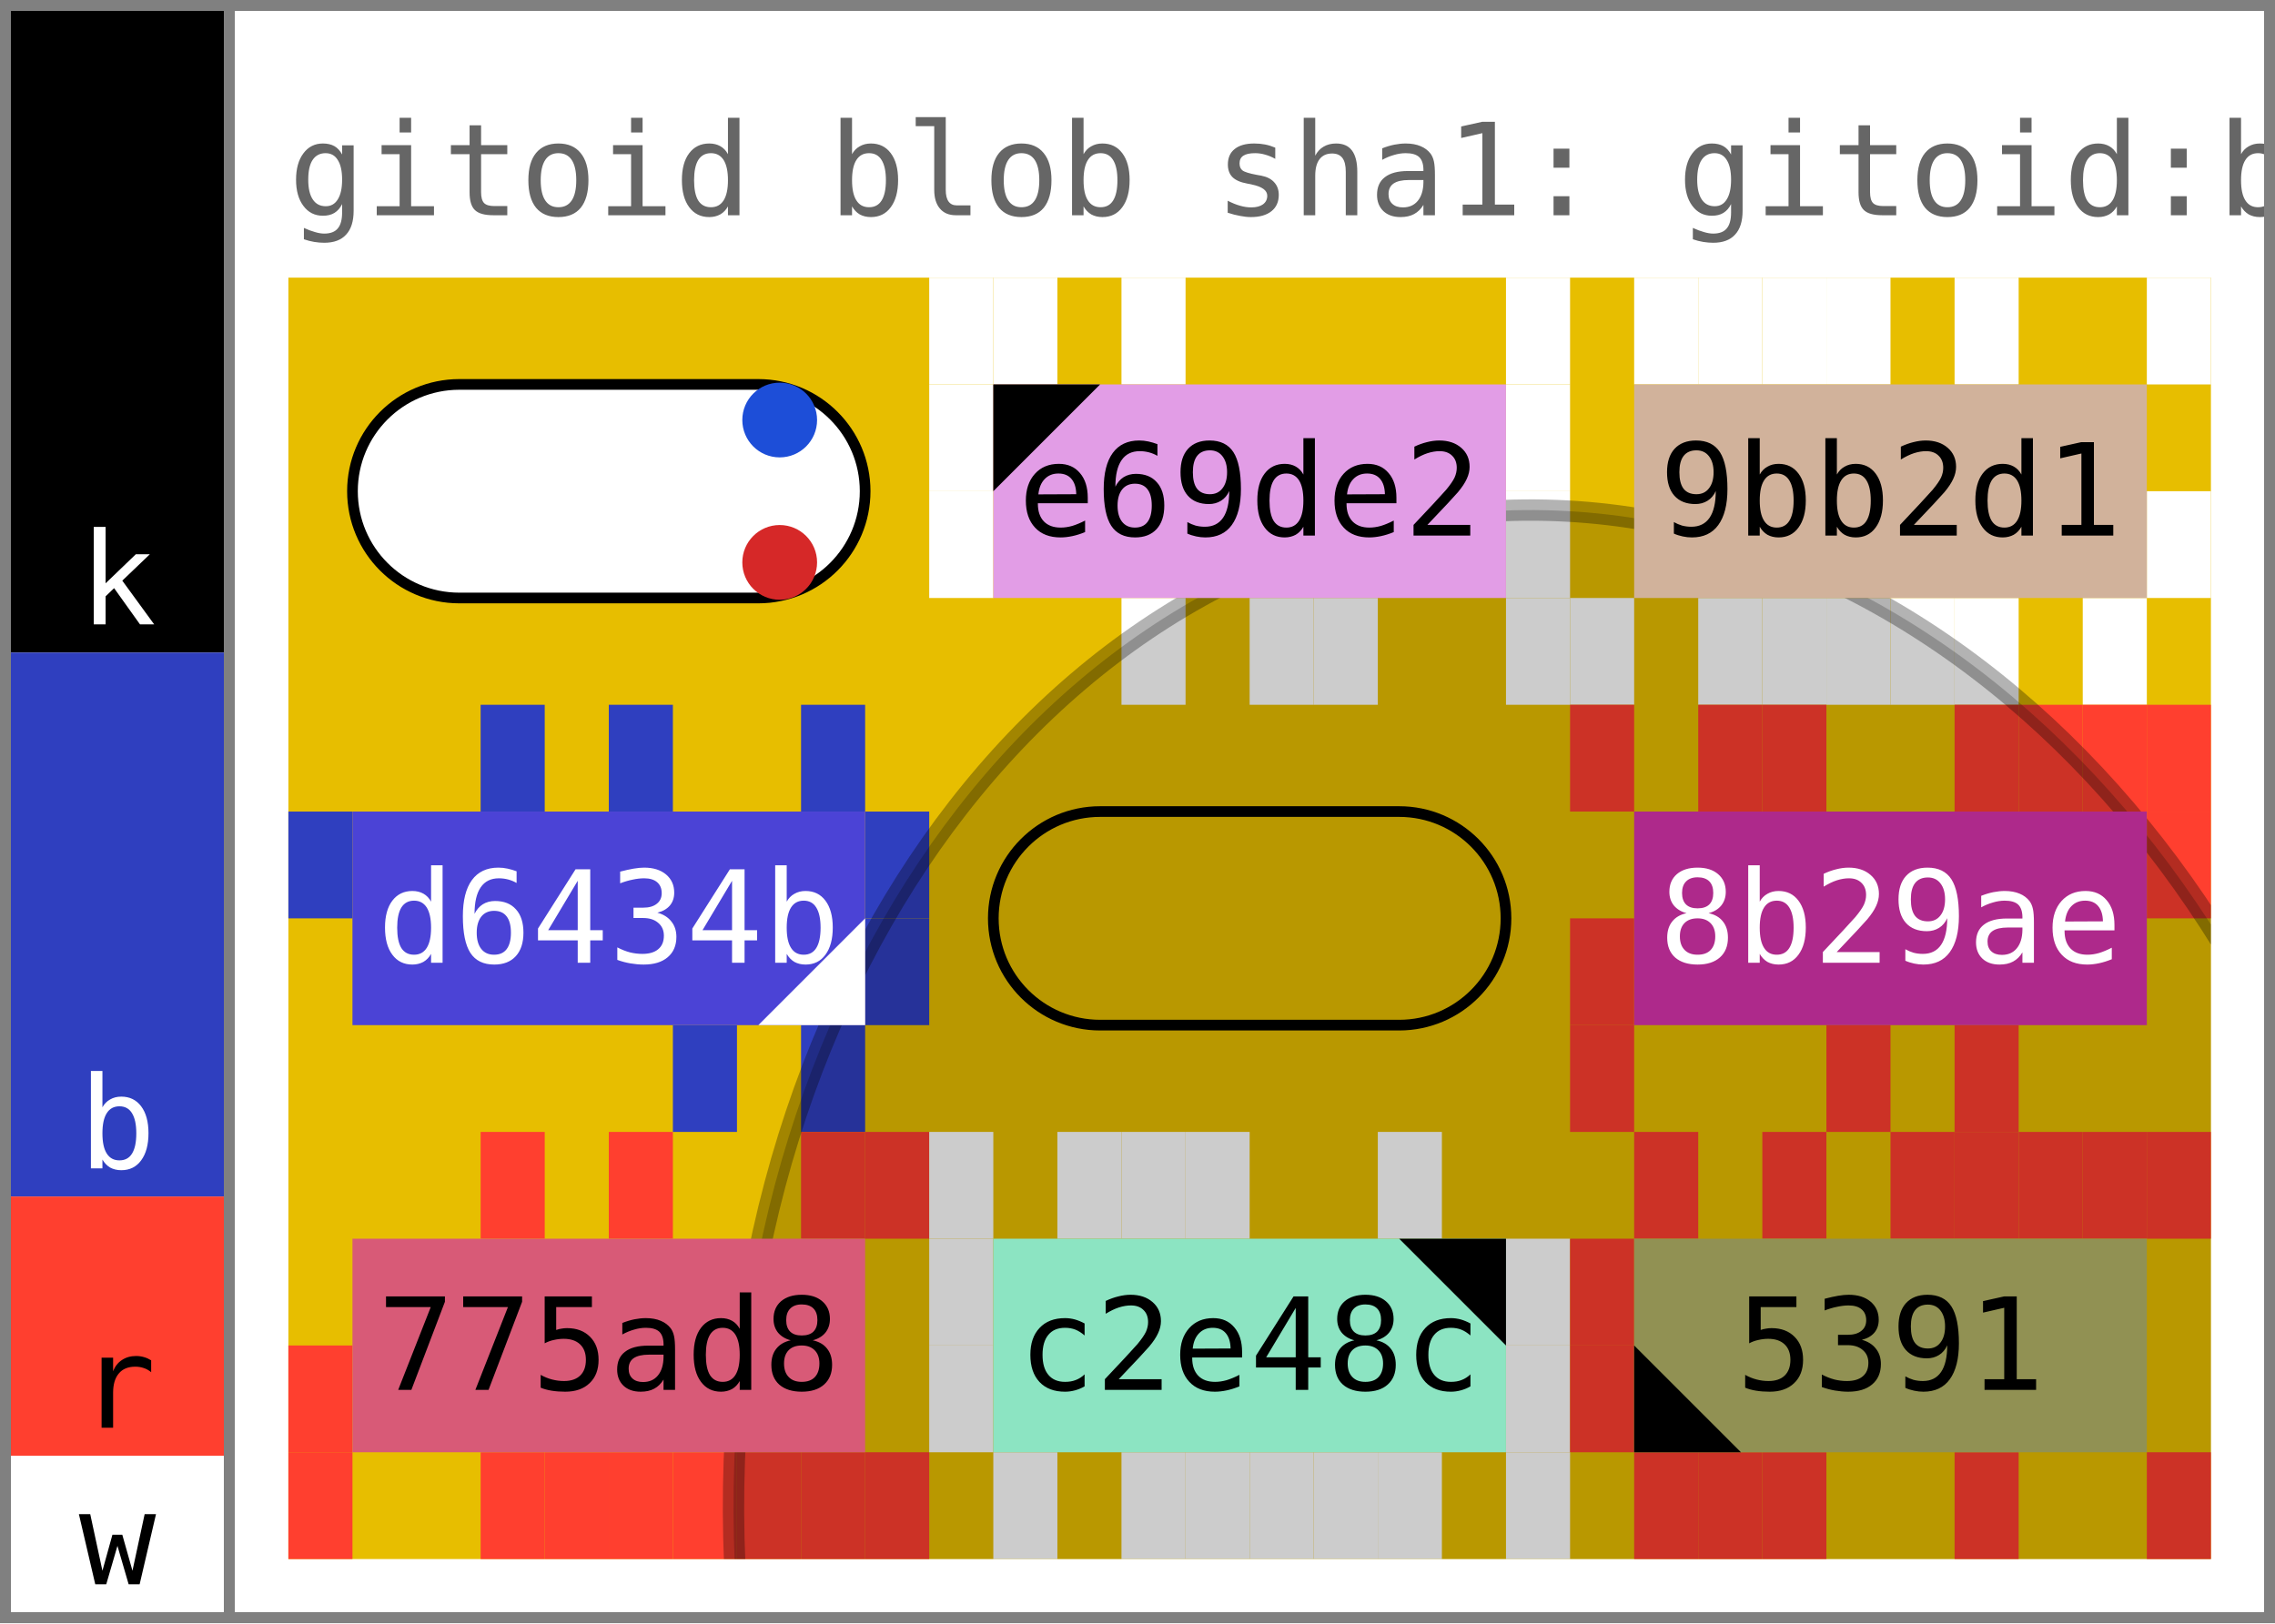
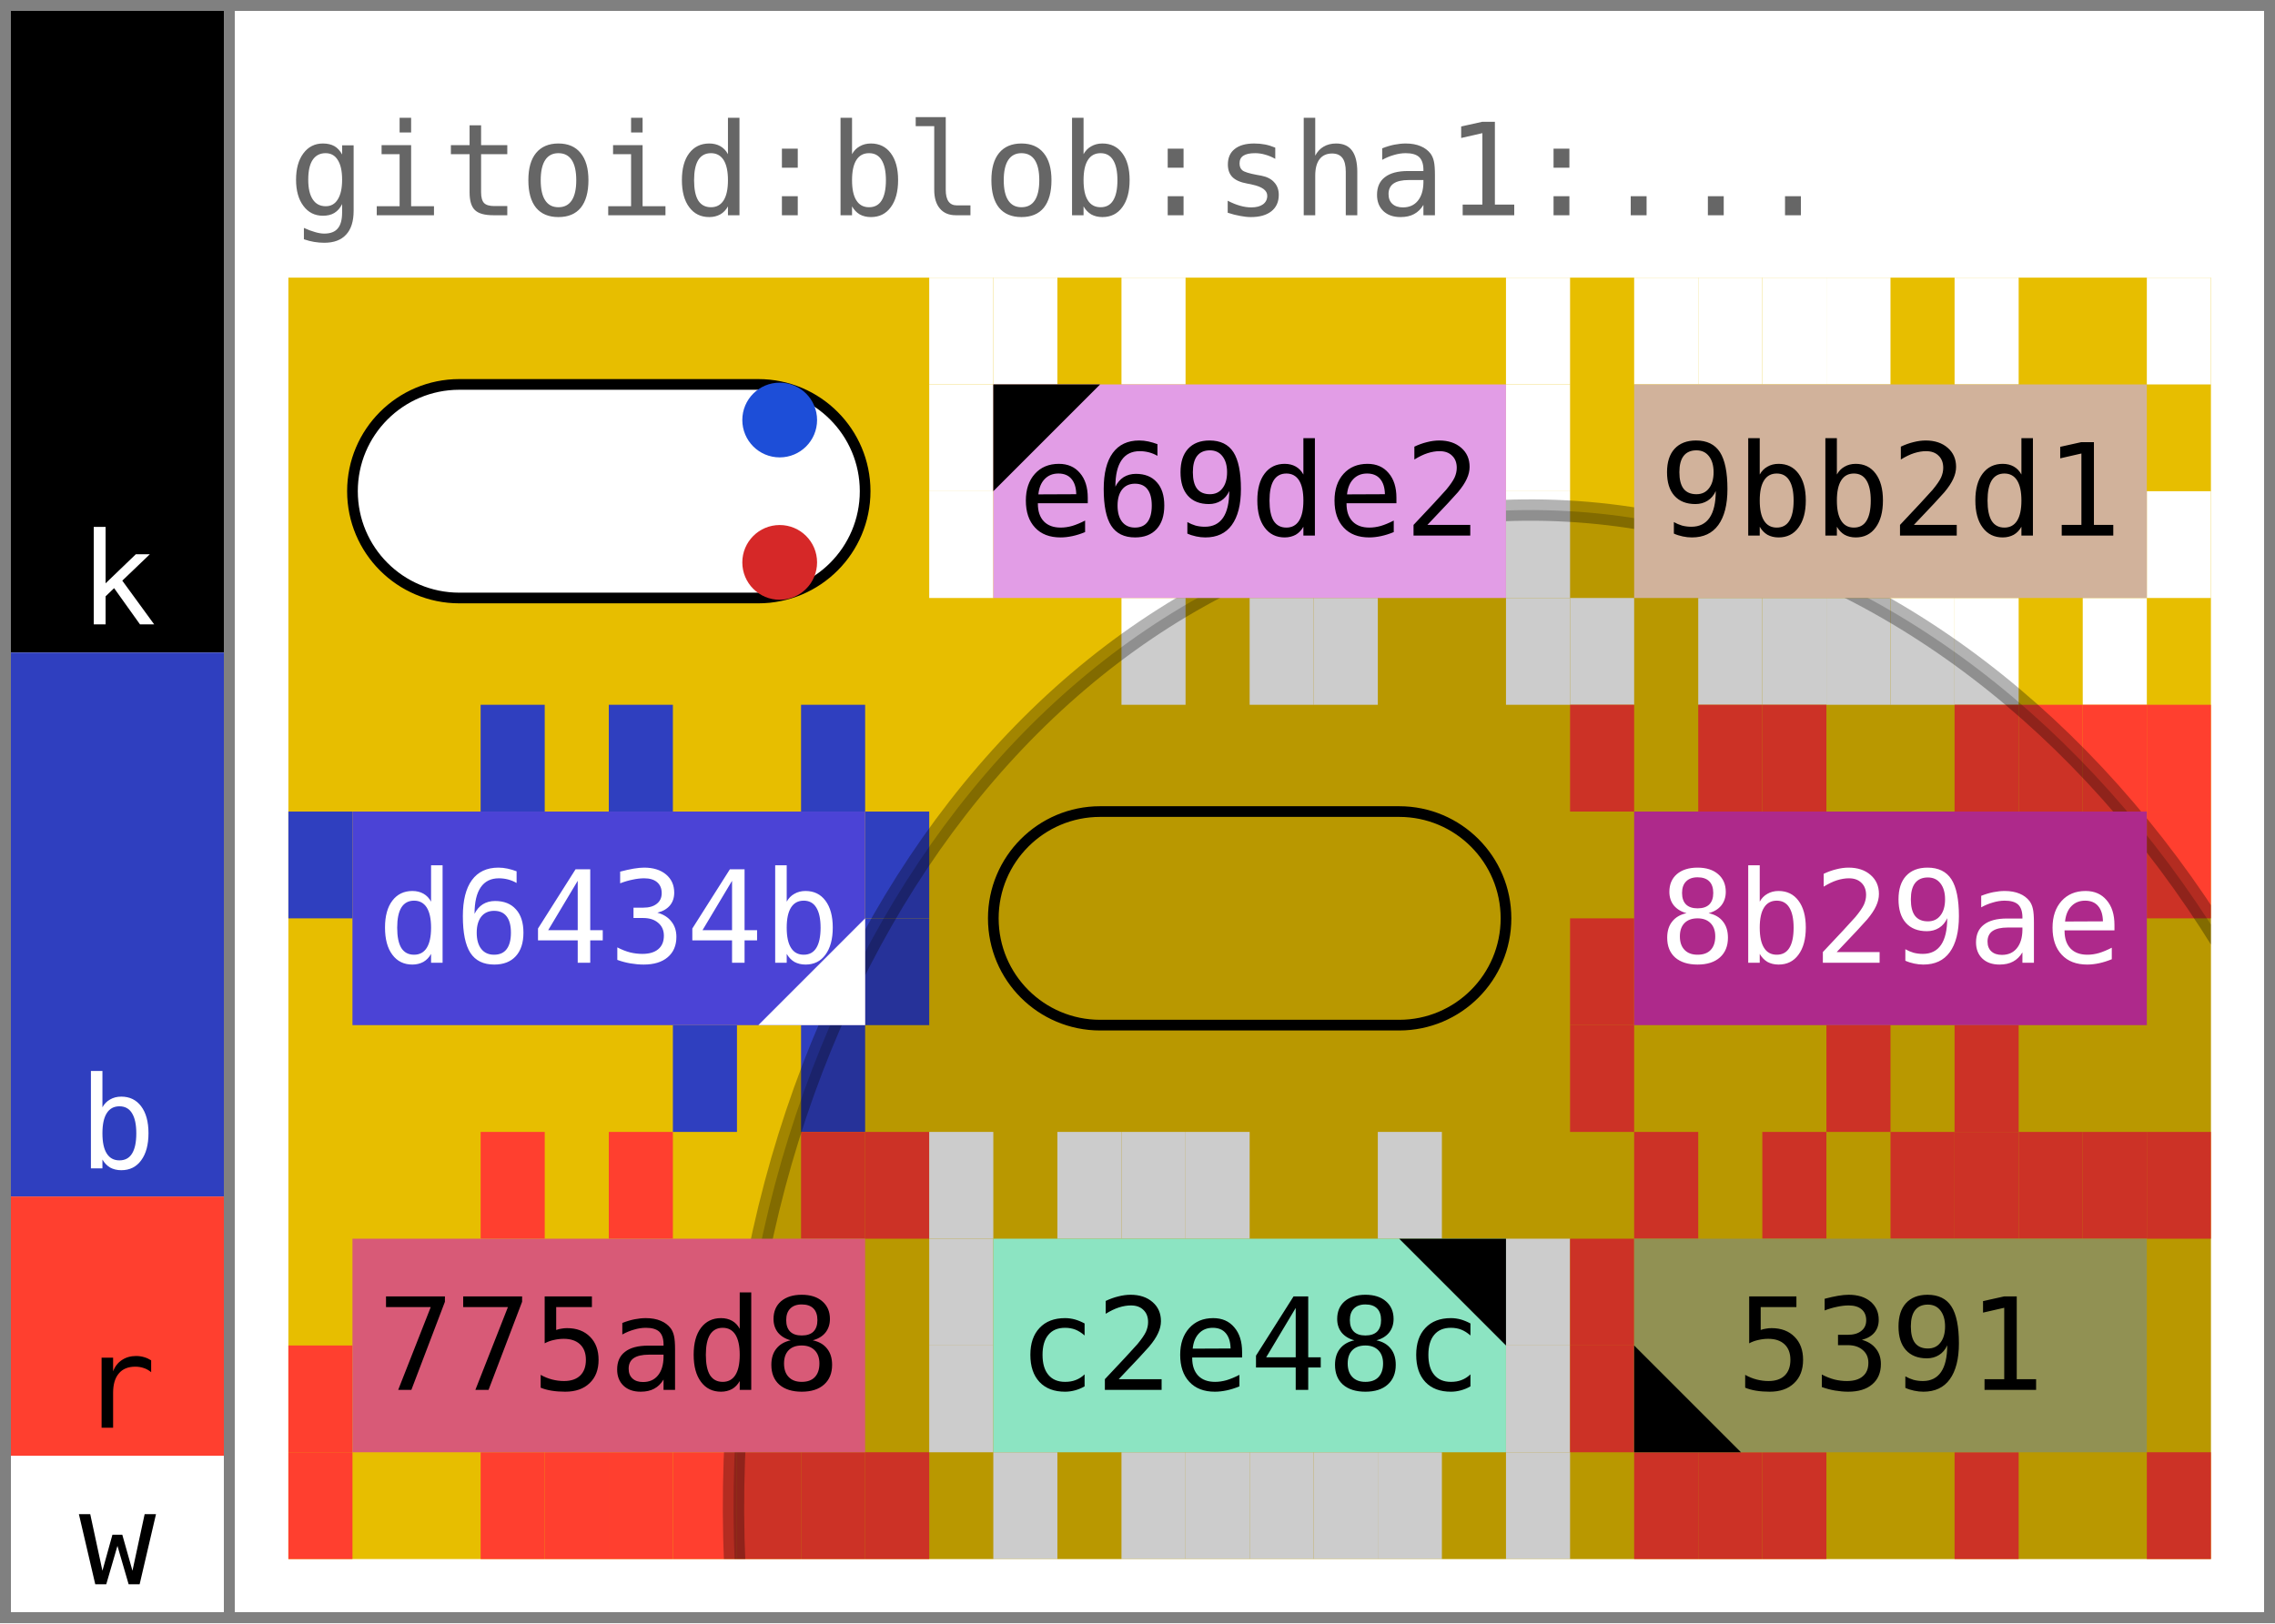
<svg xmlns="http://www.w3.org/2000/svg" width="213.0" height="152.0" viewBox="0 0 213.0 152.0" data-entviz-version="v6" data-entviz-lib="0.6.1" data-input-bytes="57" data-cols="3" data-rows="3">
  <defs>
    <clipPath id="grid-clip-c59e0b2faa5e80ad-3x3">
      <rect x="27.0" y="26.0" width="180.0" height="120.0" />
    </clipPath>
  </defs>
  <rect x="0" y="0" width="213.0" height="152.0" fill="#ffffff" />
  <g data-channel="grid">
    <rect x="27.0" y="26.0" width="180.0" height="120.0" fill="#e7be00" />
    <g>
      <rect x="87.0" y="26.0" width="6.0" height="10.0" fill="#ffffff" />
      <rect x="93.0" y="26.0" width="6.0" height="10.0" fill="#ffffff" />
      <rect x="105.0" y="26.0" width="6.0" height="10.0" fill="#ffffff" />
      <rect x="141.0" y="26.0" width="6.0" height="10.0" fill="#ffffff" />
      <rect x="141.0" y="36.0" width="6.0" height="10.0" fill="#ffffff" />
      <rect x="141.0" y="46.0" width="6.0" height="10.0" fill="#ffffff" />
      <rect x="141.0" y="56.0" width="6.0" height="10.0" fill="#ffffff" />
      <rect x="123.0" y="56.0" width="6.0" height="10.0" fill="#ffffff" />
      <rect x="117.0" y="56.0" width="6.0" height="10.0" fill="#ffffff" />
      <rect x="105.0" y="56.0" width="6.0" height="10.0" fill="#ffffff" />
      <rect x="87.0" y="46.0" width="6.0" height="10.0" fill="#ffffff" />
      <rect x="87.0" y="36.0" width="6.0" height="10.0" fill="#ffffff" />
      <rect x="153.0" y="26.0" width="6.0" height="10.0" fill="#ffffff" />
      <rect x="159.0" y="26.0" width="6.0" height="10.0" fill="#ffffff" />
      <rect x="165.0" y="26.0" width="6.0" height="10.0" fill="#ffffff" />
      <rect x="171.0" y="26.0" width="6.0" height="10.0" fill="#ffffff" />
      <rect x="183.0" y="26.0" width="6.0" height="10.0" fill="#ffffff" />
      <rect x="201.0" y="26.0" width="6.0" height="10.0" fill="#ffffff" />
      <rect x="201.0" y="46.0" width="6.0" height="10.0" fill="#ffffff" />
      <rect x="195.0" y="56.0" width="6.0" height="10.0" fill="#ffffff" />
      <rect x="183.0" y="56.0" width="6.0" height="10.0" fill="#ffffff" />
      <rect x="177.0" y="56.0" width="6.0" height="10.0" fill="#ffffff" />
      <rect x="171.0" y="56.0" width="6.0" height="10.0" fill="#ffffff" />
      <rect x="165.0" y="56.0" width="6.0" height="10.0" fill="#ffffff" />
      <rect x="159.0" y="56.0" width="6.0" height="10.0" fill="#ffffff" />
      <rect x="147.0" y="56.0" width="6.0" height="10.0" fill="#ffffff" />
      <rect x="45.0" y="66.0" width="6.0" height="10.0" fill="#2f3fbf" />
      <rect x="57.0" y="66.0" width="6.0" height="10.0" fill="#2f3fbf" />
      <rect x="75.0" y="66.0" width="6.0" height="10.0" fill="#2f3fbf" />
      <rect x="81.0" y="76.0" width="6.0" height="10.0" fill="#2f3fbf" />
      <rect x="81.0" y="86.0" width="6.0" height="10.0" fill="#2f3fbf" />
      <rect x="75.0" y="96.0" width="6.0" height="10.0" fill="#2f3fbf" />
      <rect x="63.0" y="96.0" width="6.0" height="10.0" fill="#2f3fbf" />
      <rect x="27.0" y="76.0" width="6.0" height="10.0" fill="#2f3fbf" />
      <rect x="147.0" y="66.0" width="6.0" height="10.0" fill="#ff3f2f" />
      <rect x="159.0" y="66.0" width="6.0" height="10.0" fill="#ff3f2f" />
      <rect x="165.0" y="66.0" width="6.0" height="10.0" fill="#ff3f2f" />
      <rect x="183.0" y="66.0" width="6.0" height="10.0" fill="#ff3f2f" />
      <rect x="189.0" y="66.0" width="6.0" height="10.0" fill="#ff3f2f" />
      <rect x="195.0" y="66.0" width="6.0" height="10.0" fill="#ff3f2f" />
      <rect x="201.0" y="66.0" width="6.0" height="10.0" fill="#ff3f2f" />
      <rect x="201.0" y="76.0" width="6.0" height="10.0" fill="#ff3f2f" />
      <rect x="183.0" y="96.0" width="6.0" height="10.0" fill="#ff3f2f" />
      <rect x="171.0" y="96.0" width="6.0" height="10.0" fill="#ff3f2f" />
      <rect x="147.0" y="96.0" width="6.0" height="10.0" fill="#ff3f2f" />
      <rect x="147.0" y="86.0" width="6.0" height="10.0" fill="#ff3f2f" />
      <rect x="45.0" y="106.0" width="6.0" height="10.0" fill="#ff3f2f" />
      <rect x="57.0" y="106.0" width="6.0" height="10.0" fill="#ff3f2f" />
      <rect x="75.0" y="106.0" width="6.0" height="10.0" fill="#ff3f2f" />
      <rect x="81.0" y="106.0" width="6.0" height="10.0" fill="#ff3f2f" />
      <rect x="81.0" y="136.0" width="6.0" height="10.0" fill="#ff3f2f" />
      <rect x="75.0" y="136.0" width="6.0" height="10.0" fill="#ff3f2f" />
      <rect x="69.0" y="136.0" width="6.0" height="10.0" fill="#ff3f2f" />
      <rect x="63.0" y="136.0" width="6.0" height="10.0" fill="#ff3f2f" />
      <rect x="57.0" y="136.0" width="6.0" height="10.0" fill="#ff3f2f" />
      <rect x="51.0" y="136.0" width="6.0" height="10.0" fill="#ff3f2f" />
      <rect x="45.0" y="136.0" width="6.0" height="10.0" fill="#ff3f2f" />
      <rect x="27.0" y="136.0" width="6.0" height="10.0" fill="#ff3f2f" />
      <rect x="27.0" y="126.0" width="6.0" height="10.0" fill="#ff3f2f" />
      <rect x="87.0" y="106.0" width="6.0" height="10.0" fill="#ffffff" />
      <rect x="99.0" y="106.0" width="6.0" height="10.0" fill="#ffffff" />
      <rect x="105.0" y="106.0" width="6.0" height="10.0" fill="#ffffff" />
      <rect x="111.0" y="106.0" width="6.0" height="10.0" fill="#ffffff" />
      <rect x="129.0" y="106.0" width="6.0" height="10.0" fill="#ffffff" />
      <rect x="141.0" y="116.0" width="6.0" height="10.0" fill="#ffffff" />
      <rect x="141.0" y="126.0" width="6.0" height="10.0" fill="#ffffff" />
      <rect x="141.0" y="136.0" width="6.0" height="10.0" fill="#ffffff" />
      <rect x="129.0" y="136.0" width="6.0" height="10.0" fill="#ffffff" />
      <rect x="123.0" y="136.0" width="6.0" height="10.0" fill="#ffffff" />
      <rect x="117.0" y="136.0" width="6.0" height="10.0" fill="#ffffff" />
      <rect x="111.0" y="136.0" width="6.0" height="10.0" fill="#ffffff" />
      <rect x="105.0" y="136.0" width="6.0" height="10.0" fill="#ffffff" />
      <rect x="93.0" y="136.0" width="6.0" height="10.0" fill="#ffffff" />
      <rect x="87.0" y="126.0" width="6.0" height="10.0" fill="#ffffff" />
      <rect x="87.0" y="116.0" width="6.0" height="10.0" fill="#ffffff" />
      <rect x="153.0" y="106.0" width="6.0" height="10.0" fill="#ff3f2f" />
      <rect x="165.0" y="106.0" width="6.0" height="10.0" fill="#ff3f2f" />
      <rect x="177.0" y="106.0" width="6.0" height="10.0" fill="#ff3f2f" />
      <rect x="183.0" y="106.0" width="6.0" height="10.0" fill="#ff3f2f" />
      <rect x="189.0" y="106.0" width="6.0" height="10.0" fill="#ff3f2f" />
      <rect x="195.0" y="106.0" width="6.0" height="10.0" fill="#ff3f2f" />
      <rect x="201.0" y="106.0" width="6.0" height="10.0" fill="#ff3f2f" />
      <rect x="201.0" y="136.0" width="6.0" height="10.0" fill="#ff3f2f" />
      <rect x="183.0" y="136.0" width="6.0" height="10.0" fill="#ff3f2f" />
      <rect x="165.0" y="136.0" width="6.0" height="10.0" fill="#ff3f2f" />
      <rect x="159.0" y="136.0" width="6.0" height="10.0" fill="#ff3f2f" />
      <rect x="153.0" y="136.0" width="6.0" height="10.0" fill="#ff3f2f" />
      <rect x="147.0" y="126.0" width="6.0" height="10.0" fill="#ff3f2f" />
      <rect x="147.0" y="116.0" width="6.0" height="10.0" fill="#ff3f2f" />
    </g>
    <g clip-path="url(#grid-clip-c59e0b2faa5e80ad-3x3)" data-channel="ellipse" data-ellipse-anchor-x="147.0" data-ellipse-anchor-y="146.0" data-ellipse-rx="98.4292639411674" data-ellipse-ry="78.06458864299483" data-ellipse-rotation-deg="84.0">
      <ellipse cx="147.0" cy="146.0" rx="98.429" ry="78.065" transform="rotate(84.0 147.0 146.0)" fill="#000000" stroke="#000000" fill-opacity="0.2" stroke-opacity="0.3" stroke-width="2.0" />
    </g>
    <g>
      <g data-channel="cell" data-cell-index="0" data-cell-row="0" data-cell-col="0" data-cell-blank="true" data-cell-blank-map="true">
        <rect x="33.0" y="36.0" width="48.0" height="20.0" rx="10.0" ry="10.0" fill="#ffffff" stroke="#000000" stroke-width="1" />
        <circle cx="73.0" cy="52.667" r="3.5" fill="#d62828" data-blank-map-max="true" />
        <circle cx="73.0" cy="39.333" r="3.5" fill="#1d4ed8" data-blank-map-min="true" />
      </g>
      <g data-channel="cell" data-cell-index="1" data-cell-row="0" data-cell-col="1" data-cell-quartile="1">
        <rect x="93.0" y="36.0" width="48.0" height="20.0" fill="#e29de6" />
        <text x="117.0" y="46.0" fill="#000000" style="font-family: &quot;JetBrains Mono&quot;, &quot;Menlo&quot;, &quot;Consolas&quot;, &quot;DejaVu Sans Mono&quot;, &quot;Liberation Mono&quot;, &quot;Roboto Mono&quot;, &quot;Noto Sans Mono&quot;, monospace; font-size: 12.0px;" text-anchor="middle" dominant-baseline="central">e69de2</text>
        <polygon points="93.0,36.0 103.0,36.0 93.0,46.0" fill="#000000" />
      </g>
      <g data-channel="cell" data-cell-index="2" data-cell-row="0" data-cell-col="2">
        <rect x="153.0" y="36.0" width="48.0" height="20.0" fill="#d1b29b" />
        <text x="177.0" y="46.0" fill="#000000" style="font-family: &quot;JetBrains Mono&quot;, &quot;Menlo&quot;, &quot;Consolas&quot;, &quot;DejaVu Sans Mono&quot;, &quot;Liberation Mono&quot;, &quot;Roboto Mono&quot;, &quot;Noto Sans Mono&quot;, monospace; font-size: 12.0px;" text-anchor="middle" dominant-baseline="central">9bb2d1</text>
      </g>
      <g data-channel="cell" data-cell-index="3" data-cell-row="1" data-cell-col="0" data-cell-quartile="3">
        <rect x="33.0" y="76.0" width="48.0" height="20.0" fill="#4b43d6" />
        <text x="57.0" y="86.0" fill="#ffffff" style="font-family: &quot;JetBrains Mono&quot;, &quot;Menlo&quot;, &quot;Consolas&quot;, &quot;DejaVu Sans Mono&quot;, &quot;Liberation Mono&quot;, &quot;Roboto Mono&quot;, &quot;Noto Sans Mono&quot;, monospace; font-size: 12.0px;" text-anchor="middle" dominant-baseline="central">d6434b</text>
        <polygon points="81.0,96.0 81.0,86.0 71.0,96.0" fill="#ffffff" />
      </g>
      <g data-channel="cell" data-cell-index="4" data-cell-row="1" data-cell-col="1" data-cell-blank="true">
        <rect x="93.0" y="76.0" width="48.0" height="20.0" rx="10.0" ry="10.0" fill="none" stroke="#000000" stroke-width="1" />
      </g>
      <g data-channel="cell" data-cell-index="5" data-cell-row="1" data-cell-col="2">
        <rect x="153.0" y="76.0" width="48.0" height="20.0" fill="#ae298b" />
        <text x="177.0" y="86.0" fill="#ffffff" style="font-family: &quot;JetBrains Mono&quot;, &quot;Menlo&quot;, &quot;Consolas&quot;, &quot;DejaVu Sans Mono&quot;, &quot;Liberation Mono&quot;, &quot;Roboto Mono&quot;, &quot;Noto Sans Mono&quot;, monospace; font-size: 12.0px;" text-anchor="middle" dominant-baseline="central">8b29ae</text>
      </g>
      <g data-channel="cell" data-cell-index="6" data-cell-row="2" data-cell-col="0">
        <rect x="33.0" y="116.0" width="48.0" height="20.0" fill="#d85a77" />
        <text x="57.0" y="126.0" fill="#000000" style="font-family: &quot;JetBrains Mono&quot;, &quot;Menlo&quot;, &quot;Consolas&quot;, &quot;DejaVu Sans Mono&quot;, &quot;Liberation Mono&quot;, &quot;Roboto Mono&quot;, &quot;Noto Sans Mono&quot;, monospace; font-size: 12.0px;" text-anchor="middle" dominant-baseline="central">775ad8</text>
      </g>
      <g data-channel="cell" data-cell-index="7" data-cell-row="2" data-cell-col="1" data-cell-quartile="2">
        <rect x="93.0" y="116.0" width="48.0" height="20.0" fill="#8ce4c2" />
        <text x="117.0" y="126.0" fill="#000000" style="font-family: &quot;JetBrains Mono&quot;, &quot;Menlo&quot;, &quot;Consolas&quot;, &quot;DejaVu Sans Mono&quot;, &quot;Liberation Mono&quot;, &quot;Roboto Mono&quot;, &quot;Noto Sans Mono&quot;, monospace; font-size: 12.0px;" text-anchor="middle" dominant-baseline="central">c2e48c</text>
        <polygon points="141.0,116.0 131.0,116.0 141.0,126.0" fill="#000000" />
      </g>
      <g data-channel="cell" data-cell-index="8" data-cell-row="2" data-cell-col="2" data-cell-quartile="4">
        <rect x="153.0" y="116.0" width="48.0" height="20.0" fill="#919153" />
        <text x="177.0" y="126.0" fill="#000000" style="font-family: &quot;JetBrains Mono&quot;, &quot;Menlo&quot;, &quot;Consolas&quot;, &quot;DejaVu Sans Mono&quot;, &quot;Liberation Mono&quot;, &quot;Roboto Mono&quot;, &quot;Noto Sans Mono&quot;, monospace; font-size: 12.0px;" text-anchor="middle" dominant-baseline="central">5391</text>
        <polygon points="153.0,136.0 153.0,126.0 163.0,136.0" fill="#000000" />
      </g>
    </g>
  </g>
  <g data-channel="color-bar">
    <g data-color-bar-rank="0" data-color-bar-band="K">
      <rect x="1" y="1" width="20.0" height="60.112" fill="#000000" />
      <text x="11.0" y="58.472" fill="#ffffff" style="font-family: &quot;JetBrains Mono&quot;, &quot;Menlo&quot;, &quot;Consolas&quot;, &quot;DejaVu Sans Mono&quot;, &quot;Liberation Mono&quot;, &quot;Roboto Mono&quot;, &quot;Noto Sans Mono&quot;, monospace; font-size: 12.0px;" text-anchor="middle" data-color-bar-letter="true">k</text>
    </g>
    <g data-color-bar-rank="1" data-color-bar-band="B">
      <rect x="1" y="61.112" width="20.0" height="50.941" fill="#2f3fbf" />
      <text x="11.0" y="109.412" fill="#ffffff" style="font-family: &quot;JetBrains Mono&quot;, &quot;Menlo&quot;, &quot;Consolas&quot;, &quot;DejaVu Sans Mono&quot;, &quot;Liberation Mono&quot;, &quot;Roboto Mono&quot;, &quot;Noto Sans Mono&quot;, monospace; font-size: 12.0px;" text-anchor="middle" data-color-bar-letter="true">b</text>
    </g>
    <g data-color-bar-rank="2" data-color-bar-band="R">
      <rect x="1" y="112.052" width="20.0" height="24.291" fill="#ff3f2f" />
      <text x="11.0" y="133.703" fill="#000000" style="font-family: &quot;JetBrains Mono&quot;, &quot;Menlo&quot;, &quot;Consolas&quot;, &quot;DejaVu Sans Mono&quot;, &quot;Liberation Mono&quot;, &quot;Roboto Mono&quot;, &quot;Noto Sans Mono&quot;, monospace; font-size: 12.0px;" text-anchor="middle" data-color-bar-letter="true">r</text>
    </g>
    <g data-color-bar-rank="3" data-color-bar-band="W">
      <rect x="1" y="136.343" width="20.0" height="14.657" fill="#ffffff" />
      <text x="11.0" y="148.36" fill="#000000" style="font-family: &quot;JetBrains Mono&quot;, &quot;Menlo&quot;, &quot;Consolas&quot;, &quot;DejaVu Sans Mono&quot;, &quot;Liberation Mono&quot;, &quot;Roboto Mono&quot;, &quot;Noto Sans Mono&quot;, monospace; font-size: 12.0px;" text-anchor="middle" data-color-bar-letter="true">w</text>
    </g>
  </g>
  <g data-channel="label-top">
-     <text x="27.0" y="16.0" fill="#666666" style="font-family: &quot;JetBrains Mono&quot;, &quot;Menlo&quot;, &quot;Consolas&quot;, &quot;DejaVu Sans Mono&quot;, &quot;Liberation Mono&quot;, &quot;Roboto Mono&quot;, &quot;Noto Sans Mono&quot;, monospace; font-size: 12.0px;" dominant-baseline="central">gitoid blob sha1: gitoid:blob:sha1:...</text>
+     <text x="27.0" y="16.0" fill="#666666" style="font-family: &quot;JetBrains Mono&quot;, &quot;Menlo&quot;, &quot;Consolas&quot;, &quot;DejaVu Sans Mono&quot;, &quot;Liberation Mono&quot;, &quot;Roboto Mono&quot;, &quot;Noto Sans Mono&quot;, monospace; font-size: 12.0px;" dominant-baseline="central">gitoid:blob:sha1:...</text>
  </g>
  <line x1="0" y1="0.5" x2="213.0" y2="0.5" stroke="#808080" stroke-width="1" shape-rendering="crispEdges" />
  <line x1="212.5" y1="0" x2="212.5" y2="152.0" stroke="#808080" stroke-width="1" shape-rendering="crispEdges" />
  <line x1="0" y1="151.5" x2="213.0" y2="151.5" stroke="#808080" stroke-width="1" shape-rendering="crispEdges" />
  <line x1="0.5" y1="0" x2="0.5" y2="152.0" stroke="#808080" stroke-width="1" shape-rendering="crispEdges" />
  <line x1="21.5" y1="0" x2="21.5" y2="152.0" stroke="#808080" stroke-width="1" shape-rendering="crispEdges" />
</svg>
